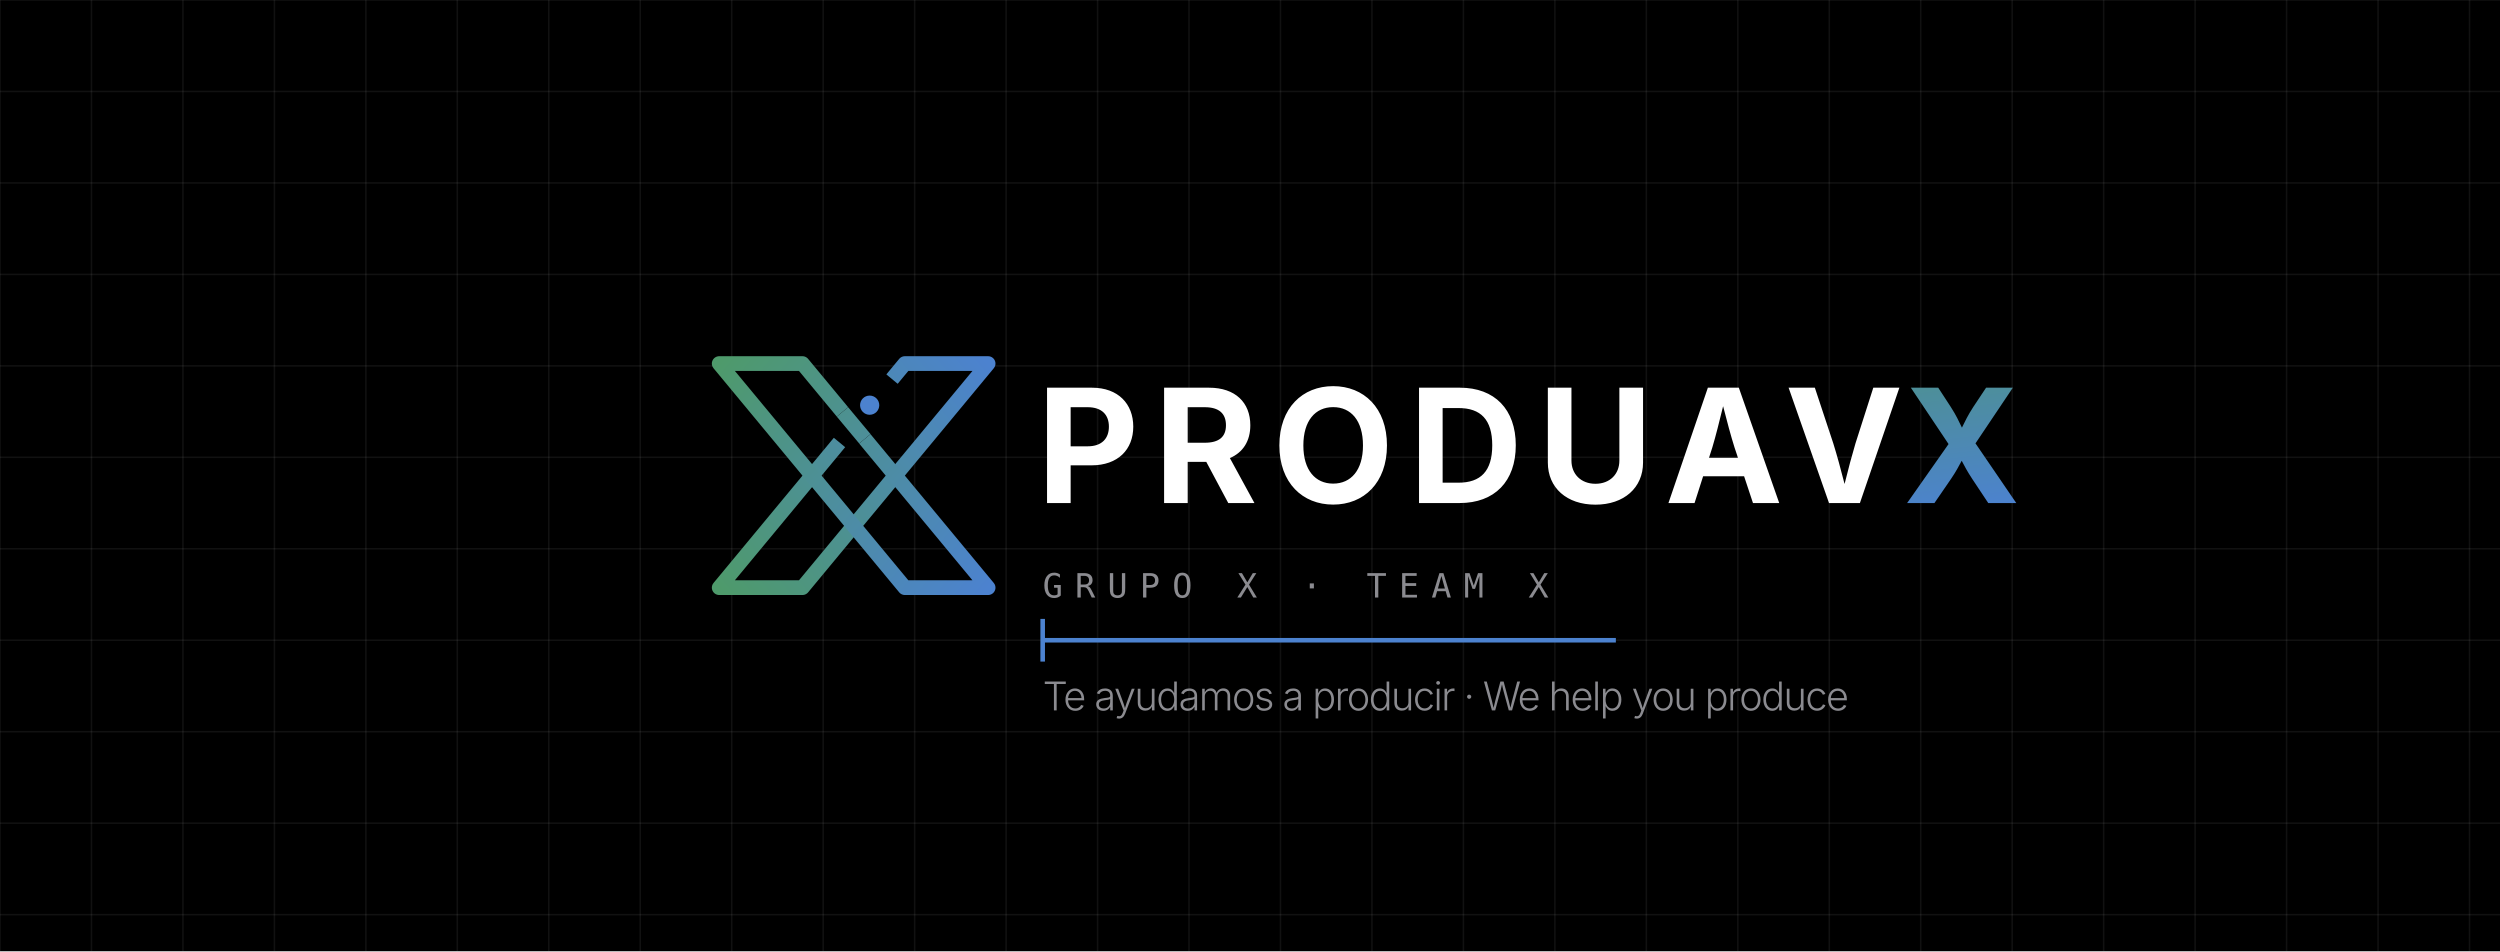
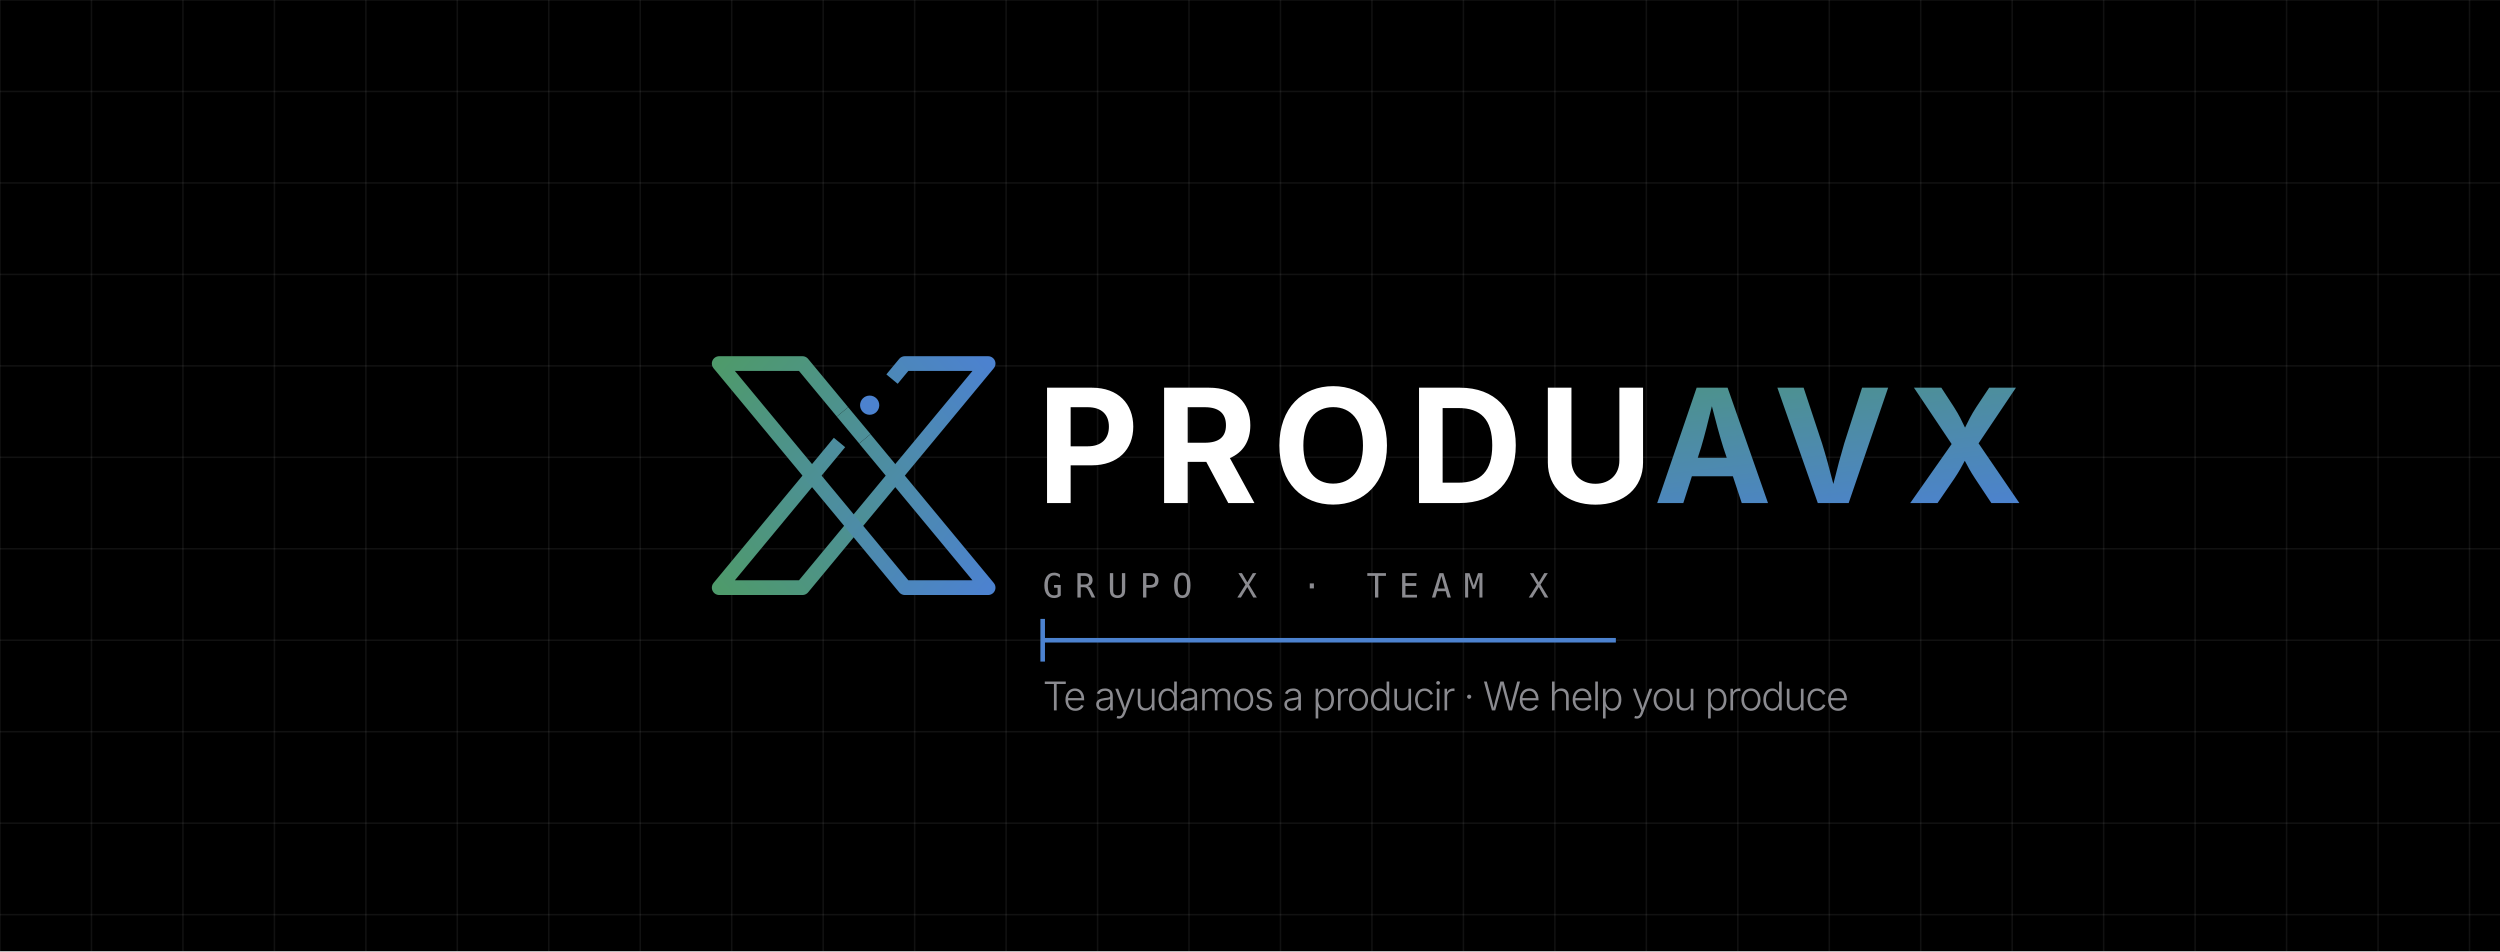
<svg xmlns="http://www.w3.org/2000/svg" viewBox="0 0 1640 624">
  <rect width="1640" height="624" fill="#000" />
  <g stroke="#fff" stroke-opacity=".07" stroke-width="1">
    <line x1="0" y1="0" x2="0" y2="624" />
    <line x1="60" y1="0" x2="60" y2="624" />
    <line x1="120" y1="0" x2="120" y2="624" />
    <line x1="180" y1="0" x2="180" y2="624" />
    <line x1="240" y1="0" x2="240" y2="624" />
    <line x1="300" y1="0" x2="300" y2="624" />
    <line x1="360" y1="0" x2="360" y2="624" />
    <line x1="420" y1="0" x2="420" y2="624" />
    <line x1="480" y1="0" x2="480" y2="624" />
    <line x1="540" y1="0" x2="540" y2="624" />
    <line x1="600" y1="0" x2="600" y2="624" />
    <line x1="660" y1="0" x2="660" y2="624" />
    <line x1="720" y1="0" x2="720" y2="624" />
    <line x1="780" y1="0" x2="780" y2="624" />
    <line x1="840" y1="0" x2="840" y2="624" />
    <line x1="900" y1="0" x2="900" y2="624" />
    <line x1="960" y1="0" x2="960" y2="624" />
    <line x1="1020" y1="0" x2="1020" y2="624" />
    <line x1="1080" y1="0" x2="1080" y2="624" />
    <line x1="1140" y1="0" x2="1140" y2="624" />
    <line x1="1200" y1="0" x2="1200" y2="624" />
    <line x1="1260" y1="0" x2="1260" y2="624" />
    <line x1="1320" y1="0" x2="1320" y2="624" />
    <line x1="1380" y1="0" x2="1380" y2="624" />
    <line x1="1440" y1="0" x2="1440" y2="624" />
    <line x1="1500" y1="0" x2="1500" y2="624" />
    <line x1="1560" y1="0" x2="1560" y2="624" />
    <line x1="1620" y1="0" x2="1620" y2="624" />
    <line x1="0" y1="0" x2="1640" y2="0" />
    <line x1="0" y1="60" x2="1640" y2="60" />
    <line x1="0" y1="120" x2="1640" y2="120" />
    <line x1="0" y1="180" x2="1640" y2="180" />
    <line x1="0" y1="240" x2="1640" y2="240" />
    <line x1="0" y1="300" x2="1640" y2="300" />
    <line x1="0" y1="360" x2="1640" y2="360" />
    <line x1="0" y1="420" x2="1640" y2="420" />
    <line x1="0" y1="480" x2="1640" y2="480" />
    <line x1="0" y1="540" x2="1640" y2="540" />
    <line x1="0" y1="600" x2="1640" y2="600" />
  </g>
  <g transform="translate(455.0 207.0) scale(2.100)">
    <defs>
      <linearGradient id="g1" gradientUnits="userSpaceOnUse" x1="8" y1="15" x2="92" y2="85">
        <stop offset="0" stop-color="#4E9A6B" />
        <stop offset="1" stop-color="#4C82CF" />
      </linearGradient>
      <linearGradient id="g2" gradientUnits="userSpaceOnUse" x1="92" y1="15" x2="8" y2="85">
        <stop offset="0" stop-color="#4C82CF" />
        <stop offset="1" stop-color="#4E9A6B" />
      </linearGradient>
    </defs>
    <g fill="none" stroke-width="4.6" stroke-linejoin="round" stroke-linecap="round">
      <polygon points="66,15 92,15 34,85 8,85" stroke="url(#g2)" />
      <polygon points="8,15 34,15 92,85 66,85" stroke="url(#g1)" />
      <line x1="62.4" y1="20.2" x2="46" y2="40" stroke="#000" stroke-width="7.4" stroke-linecap="butt" />
      <line x1="46.5" y1="30.1" x2="53.5" y2="38.5" stroke="#000" stroke-width="8.6" stroke-linecap="butt" />
      <line x1="46.5" y1="30.1" x2="53.5" y2="38.5" stroke="url(#g1)" stroke-width="4.6" stroke-linecap="butt" />
    </g>
    <circle cx="55" cy="28" r="3" fill="#4C82CF" />
  </g>
  <defs>
    <linearGradient id="wg" x1="0" y1="0" x2="1" y2="1">
      <stop offset="0" stop-color="#4E9A6B" />
      <stop offset="1" stop-color="#4C82CF" />
    </linearGradient>
  </defs>
-   <text x="680" y="330" text-anchor="start" font-family="'Montserrat','Inter','Helvetica Neue',Arial,sans-serif" font-weight="700" font-size="104" letter-spacing="9.4" fill="#fff">PRODUAV<tspan fill="url(#wg)">X</tspan>
+   <text x="680" y="330" text-anchor="start" font-family="'Montserrat','Inter','Helvetica Neue',Arial,sans-serif" font-weight="700" font-size="104" letter-spacing="9.4" fill="#fff">PRODU<tspan fill="url(#wg)">AVX</tspan>
  </text>
  <text x="684" y="392" text-anchor="start" font-family="'JetBrains Mono','DejaVu Sans Mono',monospace" font-weight="400" font-size="22" fill="#8b8b90" letter-spacing="8">GRUPO X · TEAM X</text>
  <line x1="684" y1="420" x2="1060" y2="420" stroke="#4C82CF" stroke-width="3" />
  <line x1="684" y1="406" x2="684" y2="434" stroke="#4C82CF" stroke-width="3" />
  <text x="684" y="466" text-anchor="start" font-family="'Inter Tight','Inter','Helvetica Neue',Arial,sans-serif" font-weight="300" font-size="26" fill="#8b8b90" letter-spacing="-1">Te ayudamos a producir · We help you produce</text>
</svg>
